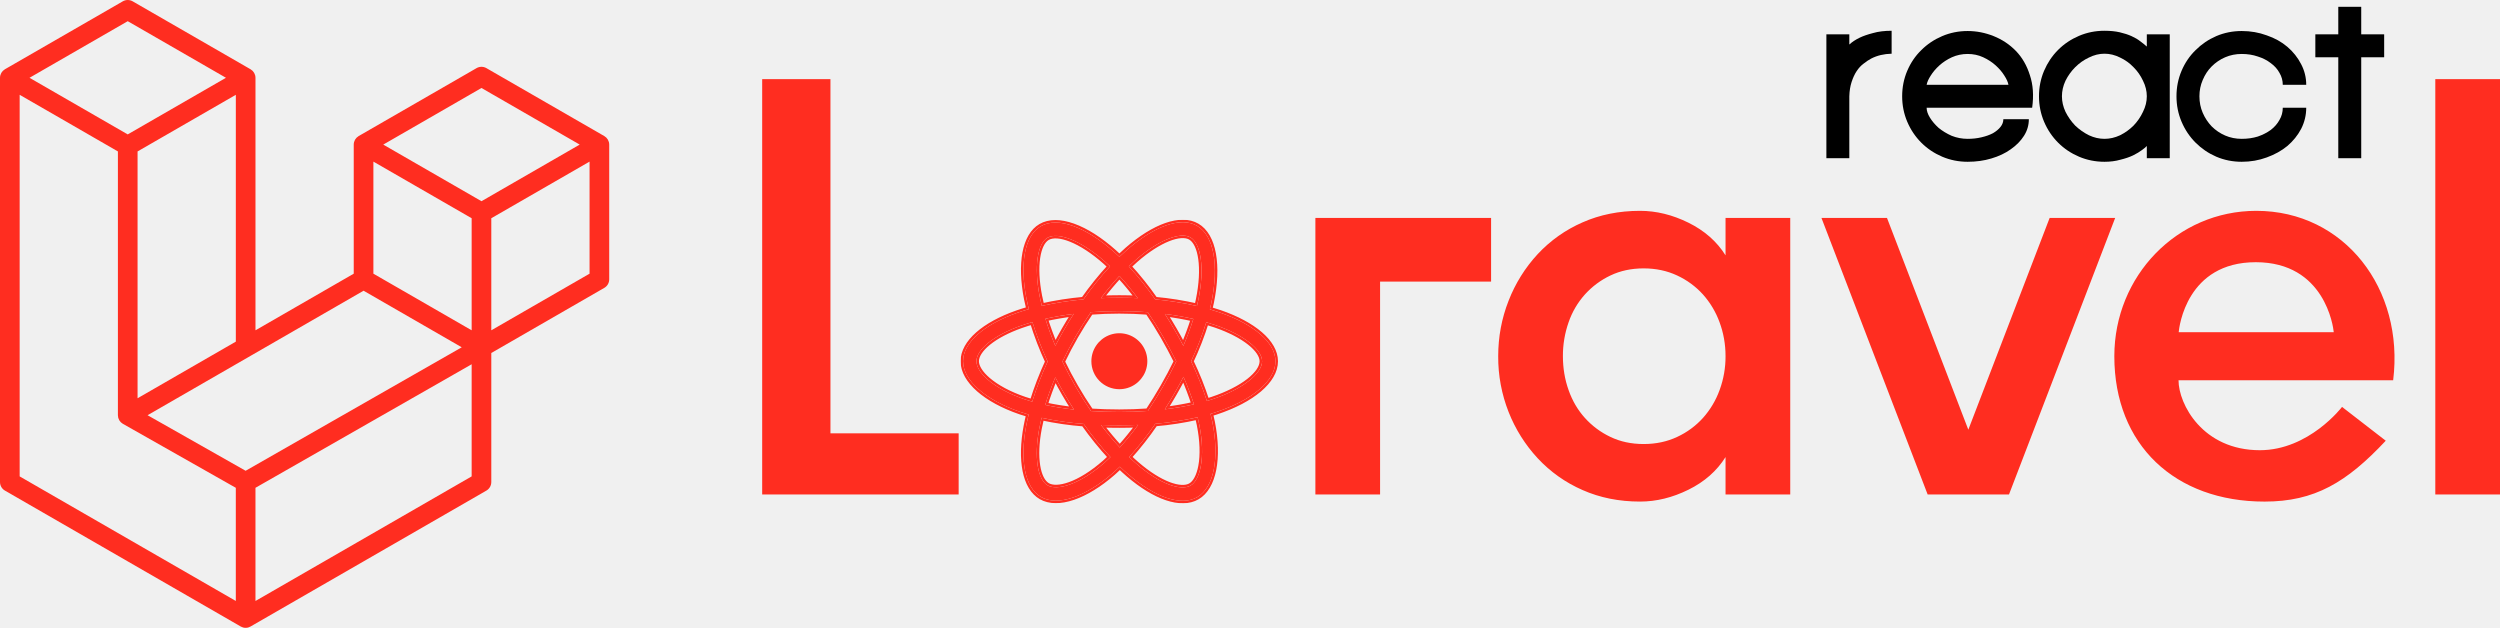
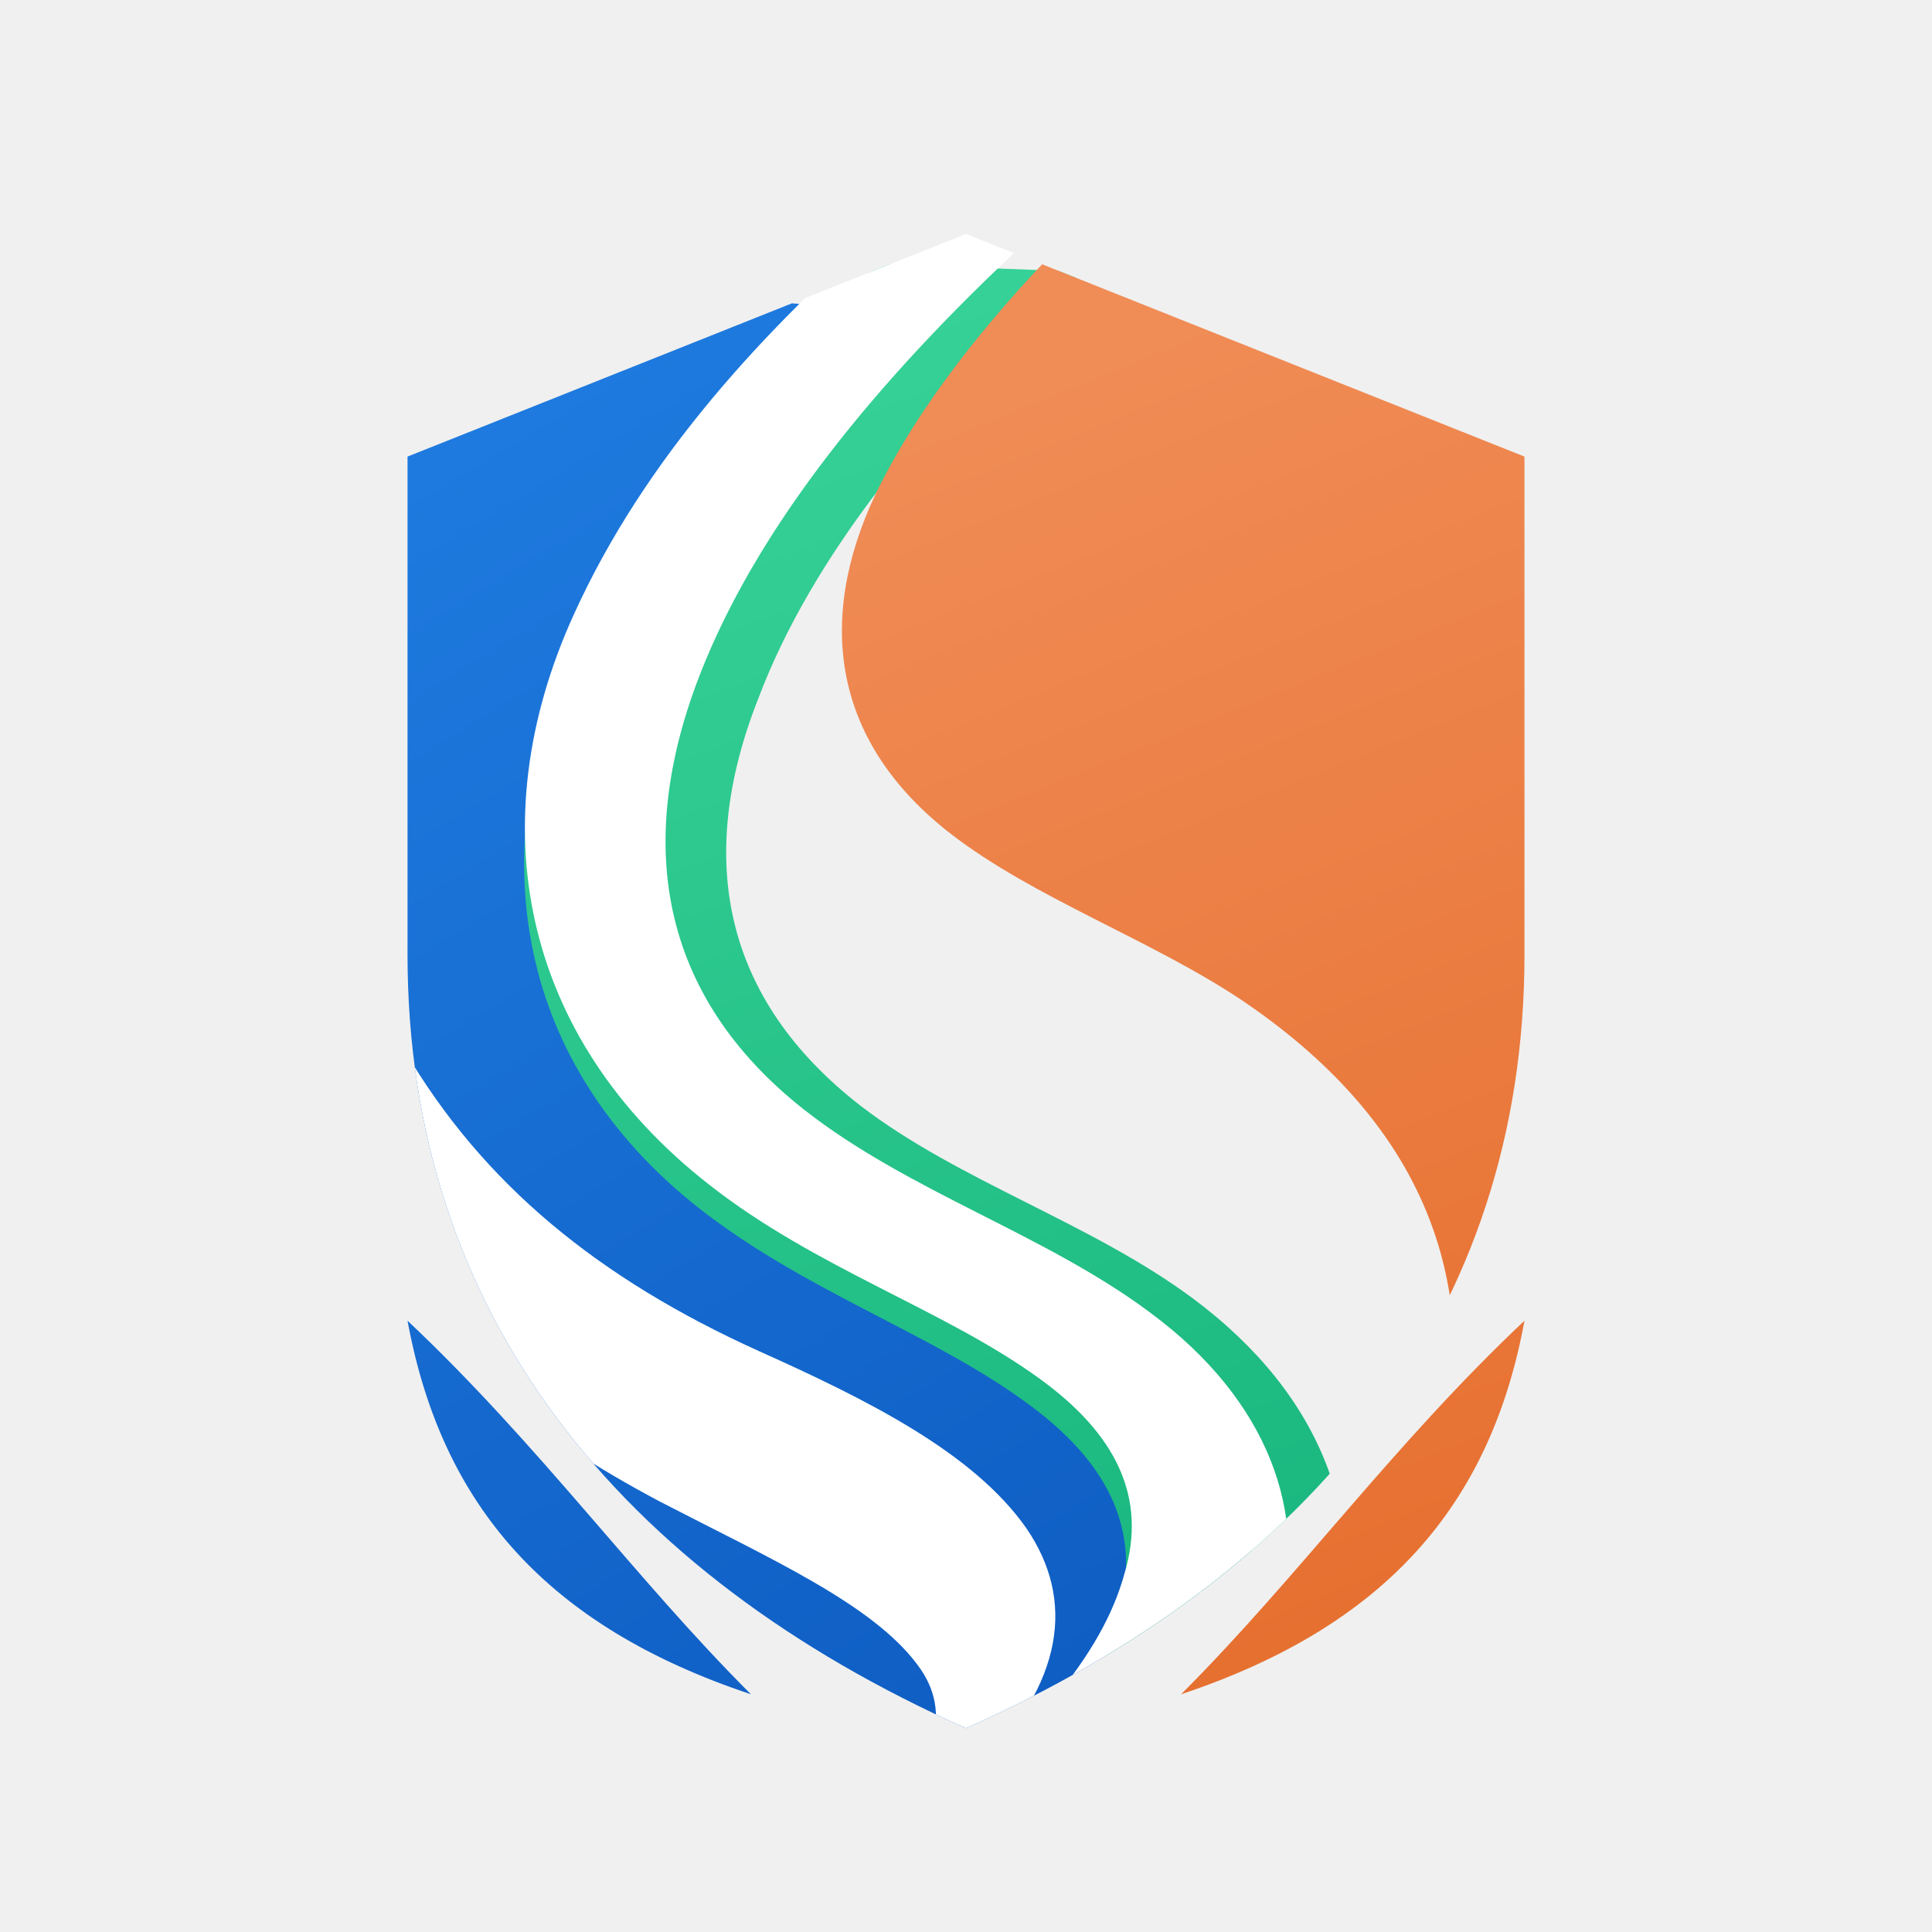
- <svg xmlns="http://www.w3.org/2000/svg" width="1991" height="500" viewBox="0 0 1991 500" fill="none">
-   <mask id="path-1-outside-1_1_7" maskUnits="userSpaceOnUse" x="765" y="175" width="253" height="226" fill="black">
-     <rect fill="white" x="765" y="175" width="253" height="226" />
-     <path d="M971.537 248.894C968.887 247.988 966.217 247.145 963.529 246.365C963.975 244.551 964.386 242.726 964.763 240.892C970.827 211.403 966.862 187.646 953.33 179.825C940.374 172.321 919.125 180.141 897.69 198.84C895.582 200.685 893.518 202.585 891.496 204.541C890.149 203.242 888.767 201.97 887.35 200.727C864.884 180.732 842.365 172.31 828.849 180.157C815.893 187.677 812.042 210.009 817.499 237.958C818.045 240.722 818.658 243.474 819.339 246.214C816.152 247.121 813.073 248.09 810.13 249.117C783.823 258.316 767 272.739 767 287.696C767 303.15 785.056 318.646 812.488 328.042C814.713 328.799 816.959 329.502 819.225 330.152C818.489 333.085 817.838 336.051 817.271 339.05C812.089 366.518 816.131 388.321 829.062 395.795C842.417 403.511 864.822 395.582 886.661 376.458C888.389 374.945 890.116 373.347 891.844 371.664C894.027 373.775 896.273 375.824 898.581 377.811C919.726 396.043 940.607 403.408 953.517 395.914C966.862 388.171 971.2 364.746 965.566 336.246C965.134 334.07 964.637 331.848 964.074 329.582C965.649 329.115 967.192 328.633 968.702 328.136C997.206 318.667 1015.78 303.358 1015.78 287.711C1015.76 272.682 998.403 258.165 971.537 248.894ZM904.681 206.873C923.043 190.854 940.208 184.531 948.033 189.05C956.362 193.865 959.601 213.279 954.367 238.741C954.021 240.399 953.648 242.053 953.247 243.701C942.289 241.208 931.177 239.449 919.985 238.435C913.577 229.204 906.553 220.417 898.959 212.133C900.818 210.33 902.722 208.576 904.671 206.873H904.681ZM840.453 300.476C842.702 304.829 845.053 309.129 847.507 313.376C850.005 317.708 852.608 321.977 855.317 326.182C847.616 325.345 839.963 324.111 832.389 322.487C834.586 315.376 837.292 307.991 840.453 300.476ZM840.453 275.429C837.343 268.074 834.711 260.84 832.55 253.853C839.65 252.262 847.216 250.962 855.104 249.977C852.461 254.102 849.918 258.288 847.475 262.534C845.033 266.781 842.687 271.079 840.437 275.429H840.453ZM846.102 287.955C849.377 281.124 852.905 274.425 856.685 267.857C860.461 261.292 864.481 254.878 868.745 248.614C876.146 248.054 883.733 247.759 891.398 247.759C899.063 247.759 906.697 248.054 914.093 248.619C918.311 254.869 922.307 261.261 926.08 267.795C929.853 274.328 933.427 280.996 936.803 287.799C933.472 294.654 929.906 301.381 926.106 307.981C922.336 314.545 918.363 320.978 914.186 327.281C906.801 327.799 899.156 328.084 891.382 328.084C883.609 328.084 876.109 327.84 868.859 327.369C864.564 321.084 860.511 314.642 856.7 308.043C852.89 301.444 849.352 294.748 846.087 287.955H846.102ZM935.305 313.303C937.81 308.957 940.215 304.553 942.519 300.093C945.678 307.255 948.467 314.576 950.874 322.025C943.21 323.751 935.462 325.074 927.661 325.99C930.293 321.813 932.842 317.584 935.305 313.303ZM942.416 275.434C940.121 271.063 937.736 266.744 935.258 262.477C932.84 258.269 930.319 254.113 927.697 250.008C935.632 251.013 943.245 252.35 950.381 253.983C948.087 261.262 945.428 268.421 942.416 275.434ZM891.502 219.747C896.677 225.401 901.563 231.314 906.143 237.461C896.347 236.994 886.545 236.994 876.736 237.461C881.572 231.066 886.521 225.131 891.502 219.747ZM834.198 189.366C842.521 184.536 860.924 191.439 880.323 208.682C881.561 209.786 882.81 210.941 884.054 212.139C876.422 220.421 869.348 229.201 862.878 238.42C851.711 239.426 840.621 241.157 829.678 243.602C829.046 241.059 828.476 238.499 827.968 235.922C823.278 211.962 826.382 193.901 834.198 189.366ZM822.065 319.89C819.992 319.299 817.945 318.658 815.924 317.967C803.796 313.821 793.779 308.411 786.901 302.518C780.744 297.237 777.624 291.966 777.624 287.696C777.624 278.621 791.13 267.043 813.654 259.191C816.483 258.207 819.337 257.307 822.215 256.491C825.561 267.242 829.612 277.759 834.343 287.976C829.555 298.333 825.454 308.994 822.065 319.89ZM879.659 368.436C870.004 376.894 860.333 382.89 851.808 385.911C844.148 388.622 838.048 388.7 834.363 386.569C826.517 382.035 823.252 364.523 827.704 341.035C828.232 338.271 828.837 335.507 829.518 332.743C840.57 335.124 851.771 336.75 863.044 337.609C869.577 346.876 876.71 355.706 884.396 364.041C882.852 365.559 881.271 367.021 879.659 368.436ZM891.797 356.402C886.76 350.955 881.732 344.927 876.83 338.449C881.594 338.636 886.445 338.729 891.382 338.729C896.451 338.729 901.468 338.62 906.412 338.397C901.849 344.643 896.971 350.652 891.797 356.402ZM956.331 371.219C954.849 379.221 951.869 384.559 948.184 386.694C940.342 391.244 923.577 385.331 905.5 369.736C903.427 367.954 901.354 366.041 899.244 364.036C906.781 355.668 913.747 346.803 920.094 337.501C931.429 336.54 942.685 334.8 953.781 332.292C954.289 334.344 954.738 336.355 955.128 338.325C957.621 350.918 957.979 362.31 956.331 371.219ZM965.349 318.024C963.991 318.475 962.591 318.911 961.171 319.336C957.692 308.535 953.483 297.983 948.572 287.753C953.299 277.659 957.343 267.26 960.679 256.626C963.224 257.367 965.696 258.145 968.075 258.969C991.096 266.908 1005.14 278.663 1005.14 287.696C1005.14 297.335 989.971 309.846 965.349 318.024Z" />
-   </mask>
-   <path d="M971.537 248.894C968.887 247.988 966.217 247.145 963.529 246.365C963.975 244.551 964.386 242.726 964.763 240.892C970.827 211.403 966.862 187.646 953.33 179.825C940.374 172.321 919.125 180.141 897.69 198.84C895.582 200.685 893.518 202.585 891.496 204.541C890.149 203.242 888.767 201.97 887.35 200.727C864.884 180.732 842.365 172.31 828.849 180.157C815.893 187.677 812.042 210.009 817.499 237.958C818.045 240.722 818.658 243.474 819.339 246.214C816.152 247.121 813.073 248.09 810.13 249.117C783.823 258.316 767 272.739 767 287.696C767 303.15 785.056 318.646 812.488 328.042C814.713 328.799 816.959 329.502 819.225 330.152C818.489 333.085 817.838 336.051 817.271 339.05C812.089 366.518 816.131 388.321 829.062 395.795C842.417 403.511 864.822 395.582 886.661 376.458C888.389 374.945 890.116 373.347 891.844 371.664C894.027 373.775 896.273 375.824 898.581 377.811C919.726 396.043 940.607 403.408 953.517 395.914C966.862 388.171 971.2 364.746 965.566 336.246C965.134 334.07 964.637 331.848 964.074 329.582C965.649 329.115 967.192 328.633 968.702 328.136C997.206 318.667 1015.78 303.358 1015.78 287.711C1015.76 272.682 998.403 258.165 971.537 248.894ZM904.681 206.873C923.043 190.854 940.208 184.531 948.033 189.05C956.362 193.865 959.601 213.279 954.367 238.741C954.021 240.399 953.648 242.053 953.247 243.701C942.289 241.208 931.177 239.449 919.985 238.435C913.577 229.204 906.553 220.417 898.959 212.133C900.818 210.33 902.722 208.576 904.671 206.873H904.681ZM840.453 300.476C842.702 304.829 845.053 309.129 847.507 313.376C850.005 317.708 852.608 321.977 855.317 326.182C847.616 325.345 839.963 324.111 832.389 322.487C834.586 315.376 837.292 307.991 840.453 300.476ZM840.453 275.429C837.343 268.074 834.711 260.84 832.55 253.853C839.65 252.262 847.216 250.962 855.104 249.977C852.461 254.102 849.918 258.288 847.475 262.534C845.033 266.781 842.687 271.079 840.437 275.429H840.453ZM846.102 287.955C849.377 281.124 852.905 274.425 856.685 267.857C860.461 261.292 864.481 254.878 868.745 248.614C876.146 248.054 883.733 247.759 891.398 247.759C899.063 247.759 906.697 248.054 914.093 248.619C918.311 254.869 922.307 261.261 926.08 267.795C929.853 274.328 933.427 280.996 936.803 287.799C933.472 294.654 929.906 301.381 926.106 307.981C922.336 314.545 918.363 320.978 914.186 327.281C906.801 327.799 899.156 328.084 891.382 328.084C883.609 328.084 876.109 327.84 868.859 327.369C864.564 321.084 860.511 314.642 856.7 308.043C852.89 301.444 849.352 294.748 846.087 287.955H846.102ZM935.305 313.303C937.81 308.957 940.215 304.553 942.519 300.093C945.678 307.255 948.467 314.576 950.874 322.025C943.21 323.751 935.462 325.074 927.661 325.99C930.293 321.813 932.842 317.584 935.305 313.303ZM942.416 275.434C940.121 271.063 937.736 266.744 935.258 262.477C932.84 258.269 930.319 254.113 927.697 250.008C935.632 251.013 943.245 252.35 950.381 253.983C948.087 261.262 945.428 268.421 942.416 275.434ZM891.502 219.747C896.677 225.401 901.563 231.314 906.143 237.461C896.347 236.994 886.545 236.994 876.736 237.461C881.572 231.066 886.521 225.131 891.502 219.747ZM834.198 189.366C842.521 184.536 860.924 191.439 880.323 208.682C881.561 209.786 882.81 210.941 884.054 212.139C876.422 220.421 869.348 229.201 862.878 238.42C851.711 239.426 840.621 241.157 829.678 243.602C829.046 241.059 828.476 238.499 827.968 235.922C823.278 211.962 826.382 193.901 834.198 189.366ZM822.065 319.89C819.992 319.299 817.945 318.658 815.924 317.967C803.796 313.821 793.779 308.411 786.901 302.518C780.744 297.237 777.624 291.966 777.624 287.696C777.624 278.621 791.13 267.043 813.654 259.191C816.483 258.207 819.337 257.307 822.215 256.491C825.561 267.242 829.612 277.759 834.343 287.976C829.555 298.333 825.454 308.994 822.065 319.89ZM879.659 368.436C870.004 376.894 860.333 382.89 851.808 385.911C844.148 388.622 838.048 388.7 834.363 386.569C826.517 382.035 823.252 364.523 827.704 341.035C828.232 338.271 828.837 335.507 829.518 332.743C840.57 335.124 851.771 336.75 863.044 337.609C869.577 346.876 876.71 355.706 884.396 364.041C882.852 365.559 881.271 367.021 879.659 368.436ZM891.797 356.402C886.76 350.955 881.732 344.927 876.83 338.449C881.594 338.636 886.445 338.729 891.382 338.729C896.451 338.729 901.468 338.62 906.412 338.397C901.849 344.643 896.971 350.652 891.797 356.402ZM956.331 371.219C954.849 379.221 951.869 384.559 948.184 386.694C940.342 391.244 923.577 385.331 905.5 369.736C903.427 367.954 901.354 366.041 899.244 364.036C906.781 355.668 913.747 346.803 920.094 337.501C931.429 336.54 942.685 334.8 953.781 332.292C954.289 334.344 954.738 336.355 955.128 338.325C957.621 350.918 957.979 362.31 956.331 371.219ZM965.349 318.024C963.991 318.475 962.591 318.911 961.171 319.336C957.692 308.535 953.483 297.983 948.572 287.753C953.299 277.659 957.343 267.26 960.679 256.626C963.224 257.367 965.696 258.145 968.075 258.969C991.096 266.908 1005.14 278.663 1005.14 287.696C1005.14 297.335 989.971 309.846 965.349 318.024Z" fill="#FF2D20" />
-   <path d="M971.537 248.894C968.887 247.988 966.217 247.145 963.529 246.365C963.975 244.551 964.386 242.726 964.763 240.892C970.827 211.403 966.862 187.646 953.33 179.825C940.374 172.321 919.125 180.141 897.69 198.84C895.582 200.685 893.518 202.585 891.496 204.541C890.149 203.242 888.767 201.97 887.35 200.727C864.884 180.732 842.365 172.31 828.849 180.157C815.893 187.677 812.042 210.009 817.499 237.958C818.045 240.722 818.658 243.474 819.339 246.214C816.152 247.121 813.073 248.09 810.13 249.117C783.823 258.316 767 272.739 767 287.696C767 303.15 785.056 318.646 812.488 328.042C814.713 328.799 816.959 329.502 819.225 330.152C818.489 333.085 817.838 336.051 817.271 339.05C812.089 366.518 816.131 388.321 829.062 395.795C842.417 403.511 864.822 395.582 886.661 376.458C888.389 374.945 890.116 373.347 891.844 371.664C894.027 373.775 896.273 375.824 898.581 377.811C919.726 396.043 940.607 403.408 953.517 395.914C966.862 388.171 971.2 364.746 965.566 336.246C965.134 334.07 964.637 331.848 964.074 329.582C965.649 329.115 967.192 328.633 968.702 328.136C997.206 318.667 1015.78 303.358 1015.78 287.711C1015.76 272.682 998.403 258.165 971.537 248.894ZM904.681 206.873C923.043 190.854 940.208 184.531 948.033 189.05C956.362 193.865 959.601 213.279 954.367 238.741C954.021 240.399 953.648 242.053 953.247 243.701C942.289 241.208 931.177 239.449 919.985 238.435C913.577 229.204 906.553 220.417 898.959 212.133C900.818 210.33 902.722 208.576 904.671 206.873H904.681ZM840.453 300.476C842.702 304.829 845.053 309.129 847.507 313.376C850.005 317.708 852.608 321.977 855.317 326.182C847.616 325.345 839.963 324.111 832.389 322.487C834.586 315.376 837.292 307.991 840.453 300.476ZM840.453 275.429C837.343 268.074 834.711 260.84 832.55 253.853C839.65 252.262 847.216 250.962 855.104 249.977C852.461 254.102 849.918 258.288 847.475 262.534C845.033 266.781 842.687 271.079 840.437 275.429H840.453ZM846.102 287.955C849.377 281.124 852.905 274.425 856.685 267.857C860.461 261.292 864.481 254.878 868.745 248.614C876.146 248.054 883.733 247.759 891.398 247.759C899.063 247.759 906.697 248.054 914.093 248.619C918.311 254.869 922.307 261.261 926.08 267.795C929.853 274.328 933.427 280.996 936.803 287.799C933.472 294.654 929.906 301.381 926.106 307.981C922.336 314.545 918.363 320.978 914.186 327.281C906.801 327.799 899.156 328.084 891.382 328.084C883.609 328.084 876.109 327.84 868.859 327.369C864.564 321.084 860.511 314.642 856.7 308.043C852.89 301.444 849.352 294.748 846.087 287.955H846.102ZM935.305 313.303C937.81 308.957 940.215 304.553 942.519 300.093C945.678 307.255 948.467 314.576 950.874 322.025C943.21 323.751 935.462 325.074 927.661 325.99C930.293 321.813 932.842 317.584 935.305 313.303ZM942.416 275.434C940.121 271.063 937.736 266.744 935.258 262.477C932.84 258.269 930.319 254.113 927.697 250.008C935.632 251.013 943.245 252.35 950.381 253.983C948.087 261.262 945.428 268.421 942.416 275.434ZM891.502 219.747C896.677 225.401 901.563 231.314 906.143 237.461C896.347 236.994 886.545 236.994 876.736 237.461C881.572 231.066 886.521 225.131 891.502 219.747ZM834.198 189.366C842.521 184.536 860.924 191.439 880.323 208.682C881.561 209.786 882.81 210.941 884.054 212.139C876.422 220.421 869.348 229.201 862.878 238.42C851.711 239.426 840.621 241.157 829.678 243.602C829.046 241.059 828.476 238.499 827.968 235.922C823.278 211.962 826.382 193.901 834.198 189.366ZM822.065 319.89C819.992 319.299 817.945 318.658 815.924 317.967C803.796 313.821 793.779 308.411 786.901 302.518C780.744 297.237 777.624 291.966 777.624 287.696C777.624 278.621 791.13 267.043 813.654 259.191C816.483 258.207 819.337 257.307 822.215 256.491C825.561 267.242 829.612 277.759 834.343 287.976C829.555 298.333 825.454 308.994 822.065 319.89ZM879.659 368.436C870.004 376.894 860.333 382.89 851.808 385.911C844.148 388.622 838.048 388.7 834.363 386.569C826.517 382.035 823.252 364.523 827.704 341.035C828.232 338.271 828.837 335.507 829.518 332.743C840.57 335.124 851.771 336.75 863.044 337.609C869.577 346.876 876.71 355.706 884.396 364.041C882.852 365.559 881.271 367.021 879.659 368.436ZM891.797 356.402C886.76 350.955 881.732 344.927 876.83 338.449C881.594 338.636 886.445 338.729 891.382 338.729C896.451 338.729 901.468 338.62 906.412 338.397C901.849 344.643 896.971 350.652 891.797 356.402ZM956.331 371.219C954.849 379.221 951.869 384.559 948.184 386.694C940.342 391.244 923.577 385.331 905.5 369.736C903.427 367.954 901.354 366.041 899.244 364.036C906.781 355.668 913.747 346.803 920.094 337.501C931.429 336.54 942.685 334.8 953.781 332.292C954.289 334.344 954.738 336.355 955.128 338.325C957.621 350.918 957.979 362.31 956.331 371.219ZM965.349 318.024C963.991 318.475 962.591 318.911 961.171 319.336C957.692 308.535 953.483 297.983 948.572 287.753C953.299 277.659 957.343 267.26 960.679 256.626C963.224 257.367 965.696 258.145 968.075 258.969C991.096 266.908 1005.14 278.663 1005.14 287.696C1005.14 297.335 989.971 309.846 965.349 318.024Z" stroke="#FF2D20" stroke-width="4" mask="url(#path-1-outside-1_1_7)" />
-   <path d="M891.382 309.96C895.793 309.974 900.109 308.679 903.783 306.24C907.457 303.8 910.325 300.324 912.023 296.253C913.721 292.182 914.172 287.699 913.321 283.372C912.469 279.044 910.352 275.066 907.239 271.943C904.125 268.819 900.154 266.689 895.829 265.823C891.504 264.957 887.02 265.394 882.944 267.079C878.867 268.764 875.383 271.62 872.931 275.286C870.479 278.953 869.17 283.264 869.17 287.675C869.164 290.597 869.733 293.492 870.847 296.193C871.96 298.895 873.595 301.351 875.658 303.421C877.72 305.49 880.171 307.133 882.869 308.255C885.567 309.377 888.46 309.957 891.382 309.96Z" fill="#FF2D20" />
-   <path fill-rule="evenodd" clip-rule="evenodd" d="M484.904 113.113C485.084 113.78 485.176 114.467 485.178 115.157V222.481C485.178 223.859 484.815 225.212 484.125 226.404C483.435 227.596 482.443 228.584 481.25 229.27L391.267 281.132V383.926C391.267 386.724 389.782 389.306 387.359 390.715L199.527 498.958C199.097 499.202 198.628 499.359 198.159 499.525C197.984 499.584 197.817 499.691 197.632 499.74C196.319 500.087 194.939 500.087 193.626 499.74C193.411 499.682 193.215 499.564 193.01 499.486C192.58 499.33 192.131 499.193 191.72 498.958L3.928 390.715C2.735 390.029 1.744 389.04 1.054 387.848C0.365 386.656 0.001 385.304 0 383.926L0 61.955C0 61.251 0.098 60.566 0.274 59.901C0.332 59.676 0.469 59.471 0.547 59.246C0.694 58.835 0.831 58.414 1.046 58.033C1.192 57.779 1.407 57.573 1.583 57.338C1.808 57.025 2.013 56.703 2.277 56.429C2.501 56.204 2.795 56.038 3.049 55.842C3.332 55.607 3.586 55.353 3.908 55.167L97.819 1.045C99.008 0.36 100.356 0 101.728 0C103.099 0 104.447 0.36 105.636 1.045L199.537 55.167H199.557C199.869 55.363 200.133 55.607 200.417 55.832C200.671 56.028 200.954 56.204 201.179 56.419C201.452 56.703 201.648 57.025 201.882 57.338C202.048 57.573 202.273 57.779 202.41 58.033C202.635 58.424 202.762 58.835 202.918 59.246C202.996 59.471 203.133 59.676 203.192 59.911C203.371 60.578 203.463 61.265 203.465 61.955V263.055L281.713 217.952V115.148C281.713 114.463 281.81 113.768 281.986 113.113C282.055 112.878 282.182 112.673 282.26 112.448C282.416 112.037 282.553 111.617 282.768 111.235C282.915 110.981 283.13 110.775 283.296 110.541C283.53 110.228 283.726 109.905 283.999 109.631C284.224 109.406 284.507 109.24 284.761 109.044C285.054 108.809 285.309 108.555 285.621 108.369L379.542 54.248C380.73 53.562 382.078 53.201 383.45 53.201C384.822 53.201 386.17 53.562 387.359 54.248L481.26 108.369C481.592 108.565 481.846 108.809 482.139 109.034C482.383 109.23 482.667 109.406 482.891 109.621C483.165 109.905 483.36 110.228 483.595 110.541C483.771 110.775 483.986 110.981 484.123 111.235C484.347 111.617 484.474 112.037 484.631 112.448C484.719 112.673 484.846 112.878 484.904 113.113ZM469.524 217.952V128.705L436.664 147.642L391.267 173.808V263.055L469.534 217.952H469.524ZM375.623 379.397V290.091L330.969 315.621L203.455 388.475V478.622L375.623 379.397ZM15.653 75.503V379.397L187.802 478.612V388.485L97.868 337.532L97.839 337.513L97.8 337.493C97.497 337.317 97.243 337.063 96.959 336.847C96.715 336.652 96.432 336.495 96.217 336.28L96.197 336.251C95.943 336.006 95.767 335.703 95.552 335.429C95.357 335.165 95.122 334.94 94.966 334.666L94.956 334.637C94.78 334.343 94.673 333.991 94.546 333.659C94.419 333.365 94.253 333.091 94.175 332.778C94.077 332.407 94.057 332.006 94.018 331.624C93.979 331.331 93.901 331.037 93.901 330.744V120.606L48.514 94.43L15.653 75.503ZM101.737 16.872L23.5 61.955L101.718 107.039L179.946 61.946L101.718 16.872H101.737ZM142.425 298.23L187.812 272.074V75.503L154.951 94.44L109.554 120.606V317.177L142.425 298.23ZM383.45 70.074L305.222 115.157L383.45 160.241L461.668 115.148L383.45 70.074ZM375.623 173.808L330.227 147.642L297.366 128.705V217.952L342.753 244.108L375.623 263.055V173.808ZM195.619 374.927L310.362 309.351L367.719 276.583L289.549 231.529L199.547 283.401L117.518 330.675L195.619 374.927Z" fill="#FF2D20" />
-   <path fill-rule="evenodd" clip-rule="evenodd" d="M661.371 63V345.115H763.474V393.787H607V63H661.371ZM1047.57 393.787V173.576H1187.5V224.268H1099.09V393.811H1047.57V393.787ZM1374.22 203.347V173.576H1425.75V393.799H1374.22V364.016C1367.29 375.045 1357.45 383.712 1344.68 390.004C1331.92 396.308 1319.08 399.454 1306.15 399.454C1289.45 399.454 1274.17 396.394 1260.3 390.249C1246.79 384.36 1234.64 375.751 1224.61 364.958C1214.66 354.224 1206.81 341.728 1201.45 328.112C1195.88 313.965 1193.07 298.88 1193.17 283.675C1193.17 268.251 1195.93 253.513 1201.45 239.484C1206.77 225.777 1214.62 213.193 1224.6 202.393C1234.64 191.605 1246.79 183 1260.3 177.114C1274.17 170.969 1289.45 167.909 1306.15 167.909C1319.07 167.909 1331.92 171.055 1344.68 177.359C1357.45 183.663 1367.29 192.318 1374.22 203.347ZM1369.5 310.619C1372.67 301.995 1374.27 292.875 1374.22 283.688C1374.22 274.225 1372.63 265.252 1369.5 256.757C1366.54 248.576 1362.06 241.035 1356.27 234.538C1350.5 228.166 1343.5 223.021 1335.7 219.408C1327.67 215.638 1318.75 213.74 1308.99 213.74C1299.22 213.74 1290.39 215.638 1282.52 219.408C1274.81 223.064 1267.9 228.206 1262.19 234.538C1256.42 241.001 1252 248.551 1249.2 256.744C1246.17 265.399 1244.65 274.508 1244.7 283.675C1244.7 293.126 1246.18 302.111 1249.2 310.606C1252.18 319.126 1256.52 326.52 1262.19 332.824C1267.9 339.159 1274.81 344.302 1282.52 347.955C1290.39 351.737 1299.22 353.623 1308.99 353.623C1318.75 353.623 1327.67 351.737 1335.7 347.955C1343.51 344.346 1350.5 339.2 1356.27 332.824C1362.06 326.332 1366.54 318.795 1369.5 310.619ZM1632.33 173.576H1684.52L1599.96 393.799H1535.18L1450.61 173.576H1502.8L1567.57 342.214L1632.33 173.576ZM1796.91 167.909C1867.06 167.909 1914.91 230.07 1905.92 302.821H1734.98C1734.98 321.819 1754.17 358.544 1799.74 358.544C1838.92 358.544 1865.19 324.084 1865.2 324.06L1900.01 350.991C1868.89 384.202 1843.4 399.467 1803.49 399.467C1732.19 399.467 1683.85 354.369 1683.85 283.688C1683.85 219.751 1733.82 167.909 1796.91 167.909ZM1735.11 264.542H1858.6C1858.22 260.307 1851.52 208.819 1796.49 208.819C1741.45 208.819 1735.51 260.307 1735.11 264.542ZM1939.47 393.787V63H1991V393.787H1939.47Z" fill="#FF2D20" />
-   <path d="M1472.8 35.462C1474.96 33.432 1477.74 31.605 1481.12 29.981C1483.96 28.628 1487.48 27.41 1491.68 26.327C1495.87 25.109 1500.81 24.5 1506.49 24.5V42.77C1500.4 42.905 1494.99 44.191 1490.25 46.627C1488.22 47.71 1486.19 49.063 1484.16 50.687C1482.13 52.176 1480.31 54.138 1478.68 56.574C1477.06 59.01 1475.71 61.92 1474.62 65.303C1473.54 68.551 1472.93 72.34 1472.8 76.671V126H1454.53V27.342H1472.8V35.462Z" fill="black" />
-   <path d="M1615.77 94.941C1615.77 99.678 1614.49 104.076 1611.91 108.136C1609.34 112.196 1605.82 115.782 1601.36 118.895C1597.03 122.008 1591.89 124.444 1585.93 126.203C1580.11 127.962 1573.82 128.842 1567.05 128.842C1559.88 128.842 1553.11 127.489 1546.75 124.782C1540.39 122.075 1534.84 118.354 1530.11 113.617C1525.37 108.88 1521.65 103.332 1518.94 96.971C1516.23 90.61 1514.88 83.844 1514.88 76.671C1514.88 69.498 1516.23 62.732 1518.94 56.371C1521.65 50.01 1525.37 44.529 1530.11 39.928C1534.84 35.191 1540.39 31.47 1546.75 28.763C1553.11 26.056 1559.88 24.703 1567.05 24.703C1574.09 24.703 1580.99 26.056 1587.76 28.763C1594.52 31.47 1600.41 35.394 1605.42 40.537C1610.43 45.68 1614.15 52.108 1616.58 59.822C1619.15 67.401 1619.76 76.062 1618.41 85.806H1534.37C1534.37 88.242 1535.25 90.881 1537.01 93.723C1538.77 96.565 1541.07 99.272 1543.91 101.843C1546.89 104.279 1550.34 106.377 1554.26 108.136C1558.32 109.76 1562.59 110.572 1567.05 110.572C1570.98 110.572 1574.63 110.166 1578.01 109.354C1581.53 108.542 1584.58 107.459 1587.15 106.106C1589.72 104.617 1591.75 102.926 1593.24 101.031C1594.73 99.136 1595.47 97.106 1595.47 94.941H1615.77ZM1599.53 67.536C1599.13 65.371 1598.04 62.935 1596.28 60.228C1594.52 57.386 1592.22 54.679 1589.38 52.108C1586.54 49.537 1583.22 47.371 1579.43 45.612C1575.65 43.853 1571.52 42.973 1567.05 42.973C1562.59 42.973 1558.39 43.853 1554.47 45.612C1550.68 47.371 1547.36 49.537 1544.52 52.108C1541.68 54.679 1539.38 57.386 1537.62 60.228C1535.86 62.935 1534.77 65.371 1534.37 67.536H1599.53Z" fill="black" />
-   <path d="M1709.72 126V116.256C1709.04 117.068 1707.76 118.151 1705.86 119.504C1704.1 120.857 1701.74 122.278 1698.76 123.767C1695.92 125.12 1692.53 126.271 1688.61 127.218C1684.82 128.301 1680.62 128.842 1676.02 128.842C1668.85 128.842 1662.08 127.489 1655.72 124.782C1649.36 122.075 1643.81 118.354 1639.08 113.617C1634.34 108.88 1630.62 103.332 1627.91 96.971C1625.21 90.61 1623.85 83.844 1623.85 76.671C1623.85 69.498 1625.21 62.732 1627.91 56.371C1630.62 50.01 1634.34 44.462 1639.08 39.725C1643.81 34.988 1649.36 31.267 1655.72 28.56C1662.08 25.853 1668.85 24.5 1676.02 24.5C1680.62 24.5 1684.68 24.906 1688.2 25.718C1691.72 26.53 1694.83 27.545 1697.54 28.763C1700.25 29.981 1702.55 31.334 1704.44 32.823C1706.47 34.312 1708.23 35.733 1709.72 37.086V27.342H1727.99V126H1709.72ZM1642.12 76.671C1642.12 80.866 1643.07 84.994 1644.96 89.054C1646.99 93.114 1649.57 96.768 1652.68 100.016C1655.93 103.129 1659.58 105.7 1663.64 107.73C1667.7 109.625 1671.83 110.572 1676.02 110.572C1680.22 110.572 1684.35 109.625 1688.41 107.73C1692.47 105.7 1696.05 103.129 1699.16 100.016C1702.28 96.768 1704.78 93.114 1706.68 89.054C1708.71 84.994 1709.72 80.866 1709.72 76.671C1709.72 72.476 1708.71 68.348 1706.68 64.288C1704.78 60.228 1702.28 56.642 1699.16 53.529C1696.05 50.281 1692.47 47.71 1688.41 45.815C1684.35 43.785 1680.22 42.77 1676.02 42.77C1671.83 42.77 1667.7 43.785 1663.64 45.815C1659.58 47.71 1655.93 50.281 1652.68 53.529C1649.57 56.642 1646.99 60.228 1644.96 64.288C1643.07 68.348 1642.12 72.476 1642.12 76.671Z" fill="black" />
-   <path d="M1836.68 85.806C1836.68 91.761 1835.32 97.377 1832.62 102.655C1829.91 107.798 1826.25 112.331 1821.65 116.256C1817.05 120.045 1811.57 123.09 1805.21 125.391C1798.98 127.692 1792.35 128.842 1785.32 128.842C1778.14 128.842 1771.38 127.489 1765.02 124.782C1758.79 122.075 1753.31 118.354 1748.57 113.617C1743.84 108.88 1740.11 103.332 1737.41 96.971C1734.7 90.61 1733.35 83.844 1733.35 76.671C1733.35 69.498 1734.7 62.732 1737.41 56.371C1740.11 50.01 1743.84 44.529 1748.57 39.928C1753.31 35.191 1758.79 31.47 1765.02 28.763C1771.38 26.056 1778.14 24.703 1785.32 24.703C1792.35 24.703 1798.98 25.853 1805.21 28.154C1811.57 30.319 1817.05 33.364 1821.65 37.289C1826.25 41.214 1829.91 45.815 1832.62 51.093C1835.32 56.236 1836.68 61.717 1836.68 67.536H1818C1818 64.153 1817.12 60.972 1815.36 57.995C1813.74 55.018 1811.44 52.446 1808.46 50.281C1805.48 47.98 1802.03 46.221 1798.11 45.003C1794.18 43.65 1789.92 42.973 1785.32 42.973C1780.58 42.973 1776.18 43.853 1772.12 45.612C1768.06 47.371 1764.47 49.807 1761.36 52.92C1758.38 55.897 1756.02 59.484 1754.26 63.679C1752.5 67.739 1751.62 72.07 1751.62 76.671C1751.62 81.408 1752.5 85.806 1754.26 89.866C1756.02 93.926 1758.38 97.512 1761.36 100.625C1764.47 103.738 1768.06 106.174 1772.12 107.933C1776.18 109.692 1780.58 110.572 1785.32 110.572C1789.92 110.572 1794.18 109.963 1798.11 108.745C1802.03 107.392 1805.48 105.632 1808.46 103.467C1811.44 101.166 1813.74 98.527 1815.36 95.55C1817.12 92.573 1818 89.325 1818 85.806H1836.68Z" fill="black" />
-   <path d="M1862.21 126V45.612H1843.94V27.342H1862.21V5.418H1880.48V27.342H1898.75V45.612H1880.48V126H1862.21Z" fill="black" />
+ <svg xmlns="http://www.w3.org/2000/svg" viewBox="0 0 512 512">
+   <defs>
+     <linearGradient id="blueGrad" x1="120" y1="90" x2="320" y2="420" gradientUnits="userSpaceOnUse">
+       <stop offset="0" stop-color="#1f7ce0" />
+       <stop offset="1" stop-color="#0f5ec4" />
+     </linearGradient>
+     <linearGradient id="greenGrad" x1="210" y1="80" x2="340" y2="430" gradientUnits="userSpaceOnUse">
+       <stop offset="0" stop-color="#37d297" />
+       <stop offset="1" stop-color="#19b77f" />
+     </linearGradient>
+     <linearGradient id="orangeGrad" x1="300" y1="90" x2="430" y2="410" gradientUnits="userSpaceOnUse">
+       <stop offset="0" stop-color="#f08c56" />
+       <stop offset="1" stop-color="#e66f2f" />
+     </linearGradient>
+     <clipPath id="shieldClip">
+       <path d="M256 62 404 121v132c0 95-56 164-148 205C164 417 108 348 108 253V121Z" />
+     </clipPath>
+   </defs>
+   <g clip-path="url(#shieldClip)">
+     <path fill="url(#blueGrad)" d="M82 100C161 74 216 74 272 94c-45 33-77 75-91 118-15 48 4 92 52 122 29 18 59 29 79 48 27 25 30 59 13 92-21 41-59 70-97 91L71 438Z" />
+     <path fill="url(#greenGrad)" d="M287 72c-42 38-72 76-86 113-17 43-9 80 27 108 26 20 61 31 88 51 35 26 47 60 38 95-8 30-29 56-59 82l-49-28c26-22 44-42 50-63 7-23-1-42-25-59-25-18-58-29-86-51-48-38-57-93-34-146 18-42 50-77 82-104Z" />
+     <path fill="url(#orangeGrad)" d="M303 74 438 128v302l-111 57c28-32 49-67 56-103 10-51-11-90-54-119-24-16-55-27-77-44-31-24-36-56-20-90 15-31 43-62 71-87Z" />
+     <path fill="#fff" d="M272 64c-41 38-70 75-85 111-20 48-12 89 26 119 28 22 64 33 92 54 31 23 42 53 34 82-7 25-27 49-57 73l-36-21c27-22 46-43 52-65 6-20-2-37-23-52-25-18-59-29-87-51-50-39-61-96-36-151 19-42 51-76 83-104Z" />
+     <path fill="#fff" d="M107 278c21 36 52 61 94 80 29 13 57 27 71 47 13 19 10 41-13 64l-30 18c19-18 24-33 14-46-12-16-39-28-68-43-34-18-60-39-81-67Z" />
+   </g>
+   <path fill="url(#blueGrad)" d="M108 350c9 49 37 81 91 99-31-31-56-66-91-99Z" />
+   <path fill="url(#orangeGrad)" d="M404 350c-9 49-37 81-91 99 31-31 56-66 91-99Z" />
</svg>
